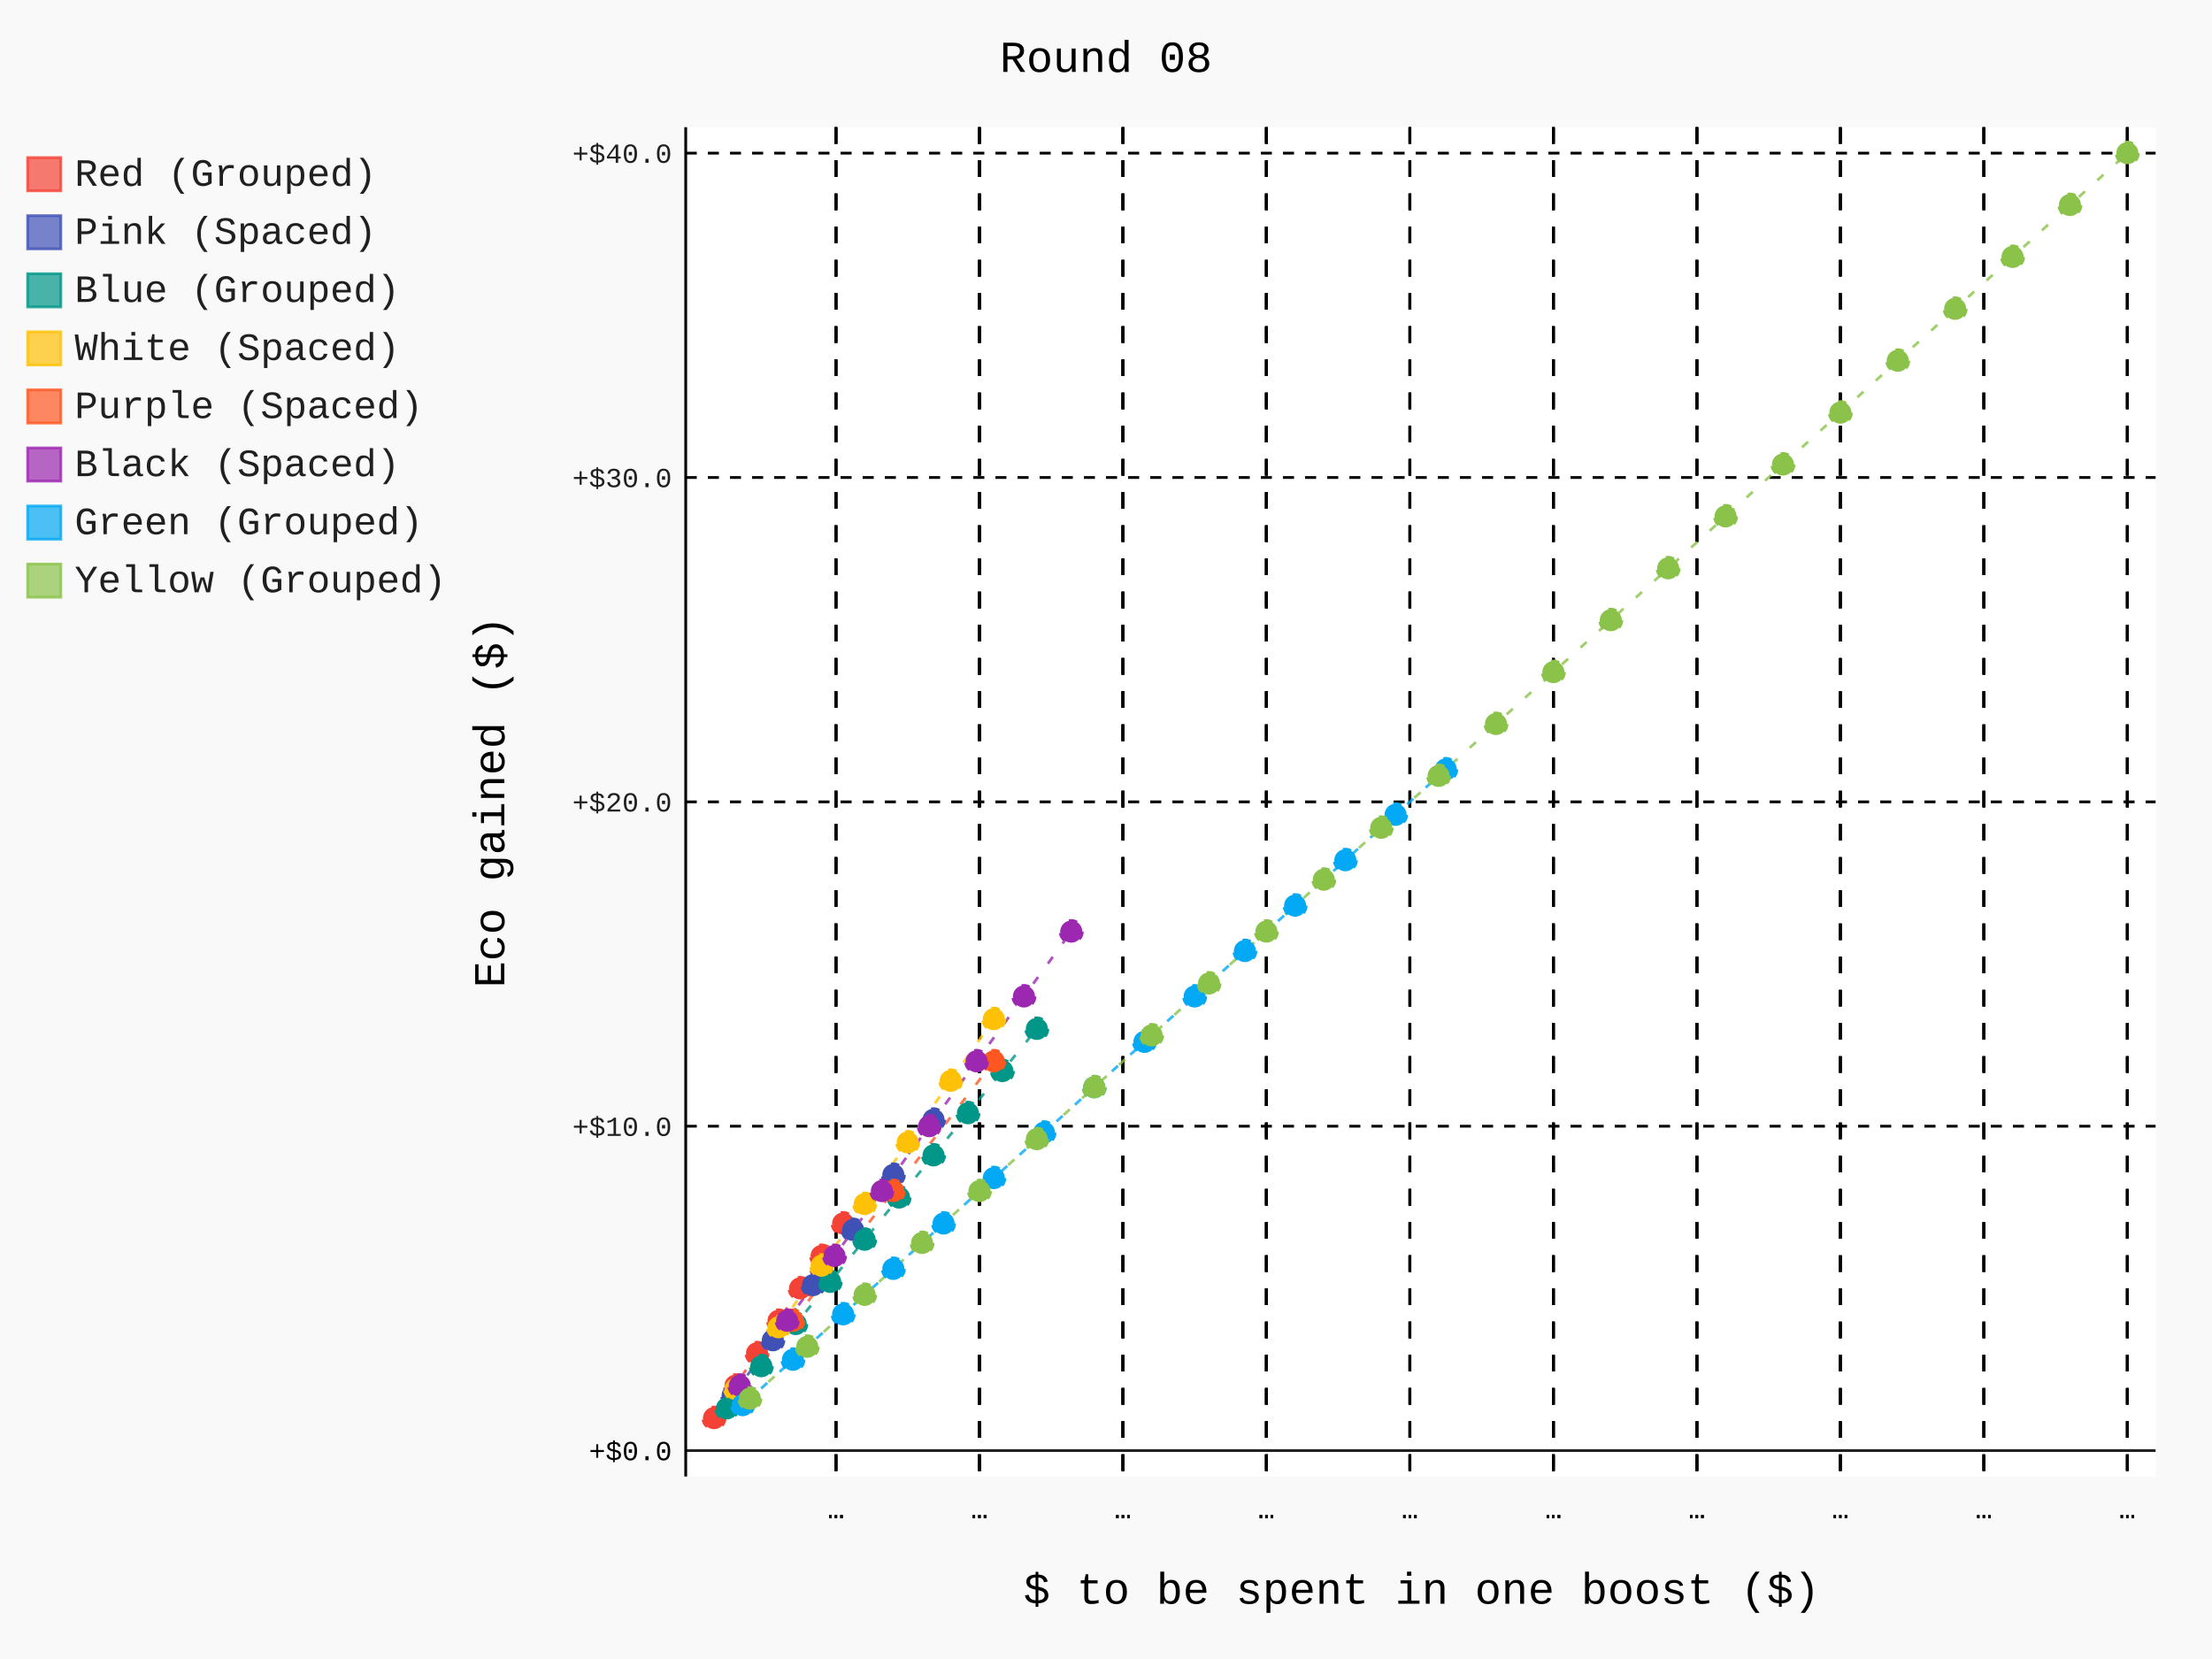
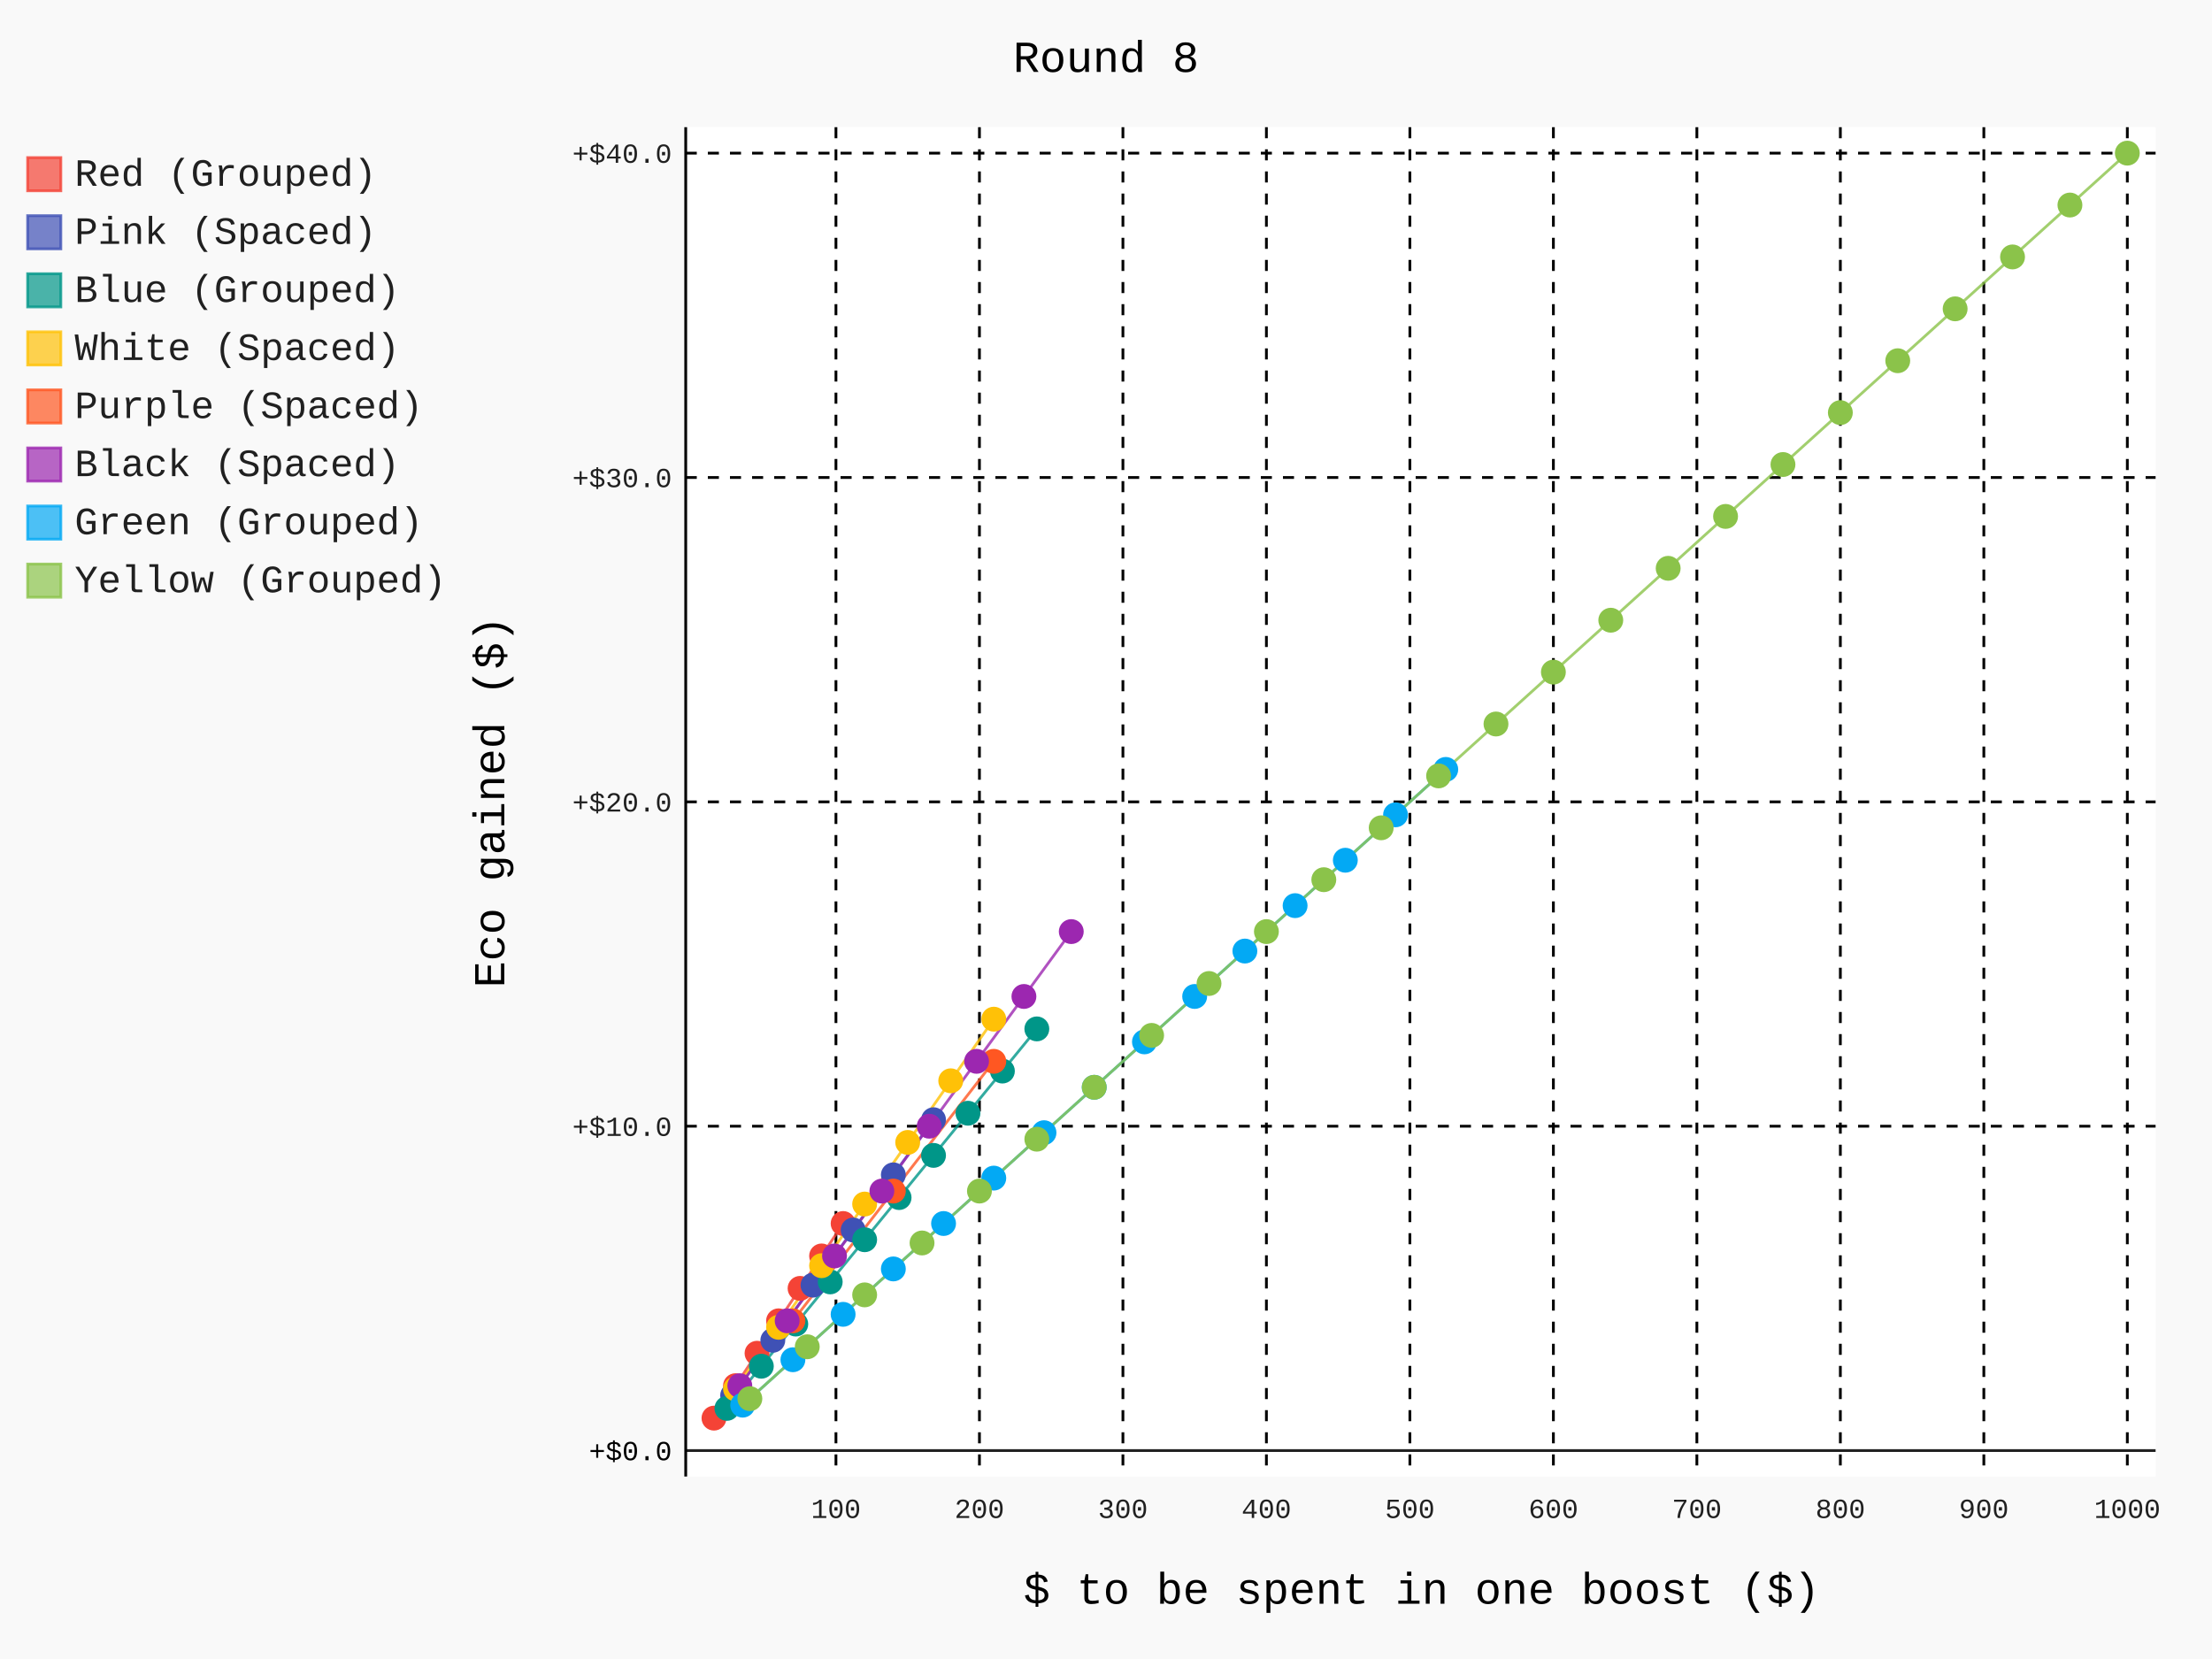
- <svg xmlns="http://www.w3.org/2000/svg" id="chart-1b7736ac-9e0a-4f12-bebd-aa5d5241aabc" class="pygal-chart" viewBox="0 0 800 600">
+ <svg xmlns="http://www.w3.org/2000/svg" id="chart-18cba705-b897-430d-a072-df536bf5d3ac" class="pygal-chart" viewBox="0 0 800 600">
  <defs>
-     <style type="text/css">#chart-1b7736ac-9e0a-4f12-bebd-aa5d5241aabc{-webkit-user-select:none;-webkit-font-smoothing:antialiased;font-family:Consolas,"Liberation Mono",Menlo,Courier,monospace}#chart-1b7736ac-9e0a-4f12-bebd-aa5d5241aabc .title{font-family:Consolas,"Liberation Mono",Menlo,Courier,monospace;font-size:16px}#chart-1b7736ac-9e0a-4f12-bebd-aa5d5241aabc .legends .legend text{font-family:Consolas,"Liberation Mono",Menlo,Courier,monospace;font-size:14px}#chart-1b7736ac-9e0a-4f12-bebd-aa5d5241aabc .axis text{font-family:Consolas,"Liberation Mono",Menlo,Courier,monospace;font-size:10px}#chart-1b7736ac-9e0a-4f12-bebd-aa5d5241aabc .axis text.major{font-family:Consolas,"Liberation Mono",Menlo,Courier,monospace;font-size:10px}#chart-1b7736ac-9e0a-4f12-bebd-aa5d5241aabc .text-overlay text.value{font-family:Consolas,"Liberation Mono",Menlo,Courier,monospace;font-size:16px}#chart-1b7736ac-9e0a-4f12-bebd-aa5d5241aabc .text-overlay text.label{font-family:Consolas,"Liberation Mono",Menlo,Courier,monospace;font-size:10px}#chart-1b7736ac-9e0a-4f12-bebd-aa5d5241aabc .tooltip{font-family:Consolas,"Liberation Mono",Menlo,Courier,monospace;font-size:14px}#chart-1b7736ac-9e0a-4f12-bebd-aa5d5241aabc text.no_data{font-family:Consolas,"Liberation Mono",Menlo,Courier,monospace;font-size:64px}
- #chart-1b7736ac-9e0a-4f12-bebd-aa5d5241aabc{background-color:rgba(249,249,249,1)}#chart-1b7736ac-9e0a-4f12-bebd-aa5d5241aabc path,#chart-1b7736ac-9e0a-4f12-bebd-aa5d5241aabc line,#chart-1b7736ac-9e0a-4f12-bebd-aa5d5241aabc rect,#chart-1b7736ac-9e0a-4f12-bebd-aa5d5241aabc circle{-webkit-transition:150ms;-moz-transition:150ms;transition:150ms}#chart-1b7736ac-9e0a-4f12-bebd-aa5d5241aabc .graph &gt; .background{fill:rgba(249,249,249,1)}#chart-1b7736ac-9e0a-4f12-bebd-aa5d5241aabc .plot &gt; .background{fill:rgba(255,255,255,1)}#chart-1b7736ac-9e0a-4f12-bebd-aa5d5241aabc .graph{fill:rgba(0,0,0,.87)}#chart-1b7736ac-9e0a-4f12-bebd-aa5d5241aabc text.no_data{fill:rgba(0,0,0,1)}#chart-1b7736ac-9e0a-4f12-bebd-aa5d5241aabc .title{fill:rgba(0,0,0,1)}#chart-1b7736ac-9e0a-4f12-bebd-aa5d5241aabc .legends .legend text{fill:rgba(0,0,0,.87)}#chart-1b7736ac-9e0a-4f12-bebd-aa5d5241aabc .legends .legend:hover text{fill:rgba(0,0,0,1)}#chart-1b7736ac-9e0a-4f12-bebd-aa5d5241aabc .axis .line{stroke:rgba(0,0,0,1)}#chart-1b7736ac-9e0a-4f12-bebd-aa5d5241aabc .axis .guide.line{stroke:rgba(0,0,0,.54)}#chart-1b7736ac-9e0a-4f12-bebd-aa5d5241aabc .axis .major.line{stroke:rgba(0,0,0,.87)}#chart-1b7736ac-9e0a-4f12-bebd-aa5d5241aabc .axis text.major{fill:rgba(0,0,0,1)}#chart-1b7736ac-9e0a-4f12-bebd-aa5d5241aabc .axis.y .guides:hover .guide.line,#chart-1b7736ac-9e0a-4f12-bebd-aa5d5241aabc .line-graph .axis.x .guides:hover .guide.line,#chart-1b7736ac-9e0a-4f12-bebd-aa5d5241aabc .stackedline-graph .axis.x .guides:hover .guide.line,#chart-1b7736ac-9e0a-4f12-bebd-aa5d5241aabc .xy-graph .axis.x .guides:hover .guide.line{stroke:rgba(0,0,0,1)}#chart-1b7736ac-9e0a-4f12-bebd-aa5d5241aabc .axis .guides:hover text{fill:rgba(0,0,0,1)}#chart-1b7736ac-9e0a-4f12-bebd-aa5d5241aabc .reactive{fill-opacity:.7;stroke-opacity:.8;stroke-width:1}#chart-1b7736ac-9e0a-4f12-bebd-aa5d5241aabc .ci{stroke:rgba(0,0,0,.87)}#chart-1b7736ac-9e0a-4f12-bebd-aa5d5241aabc .reactive.active,#chart-1b7736ac-9e0a-4f12-bebd-aa5d5241aabc .active .reactive{fill-opacity:.8;stroke-opacity:.9;stroke-width:4}#chart-1b7736ac-9e0a-4f12-bebd-aa5d5241aabc .ci .reactive.active{stroke-width:1.5}#chart-1b7736ac-9e0a-4f12-bebd-aa5d5241aabc .series text{fill:rgba(0,0,0,1)}#chart-1b7736ac-9e0a-4f12-bebd-aa5d5241aabc .tooltip rect{fill:rgba(255,255,255,1);stroke:rgba(0,0,0,1);-webkit-transition:opacity 150ms;-moz-transition:opacity 150ms;transition:opacity 150ms}#chart-1b7736ac-9e0a-4f12-bebd-aa5d5241aabc .tooltip .label{fill:rgba(0,0,0,.87)}#chart-1b7736ac-9e0a-4f12-bebd-aa5d5241aabc .tooltip .label{fill:rgba(0,0,0,.87)}#chart-1b7736ac-9e0a-4f12-bebd-aa5d5241aabc .tooltip .legend{font-size:.8em;fill:rgba(0,0,0,.54)}#chart-1b7736ac-9e0a-4f12-bebd-aa5d5241aabc .tooltip .x_label{font-size:.6em;fill:rgba(0,0,0,1)}#chart-1b7736ac-9e0a-4f12-bebd-aa5d5241aabc .tooltip .xlink{font-size:.5em;text-decoration:underline}#chart-1b7736ac-9e0a-4f12-bebd-aa5d5241aabc .tooltip .value{font-size:1.5em}#chart-1b7736ac-9e0a-4f12-bebd-aa5d5241aabc .bound{font-size:.5em}#chart-1b7736ac-9e0a-4f12-bebd-aa5d5241aabc .max-value{font-size:.75em;fill:rgba(0,0,0,.54)}#chart-1b7736ac-9e0a-4f12-bebd-aa5d5241aabc .map-element{fill:rgba(255,255,255,1);stroke:rgba(0,0,0,.54) !important}#chart-1b7736ac-9e0a-4f12-bebd-aa5d5241aabc .map-element .reactive{fill-opacity:inherit;stroke-opacity:inherit}#chart-1b7736ac-9e0a-4f12-bebd-aa5d5241aabc .color-0,#chart-1b7736ac-9e0a-4f12-bebd-aa5d5241aabc .color-0 a:visited{stroke:#F44336;fill:#F44336}#chart-1b7736ac-9e0a-4f12-bebd-aa5d5241aabc .color-1,#chart-1b7736ac-9e0a-4f12-bebd-aa5d5241aabc .color-1 a:visited{stroke:#3F51B5;fill:#3F51B5}#chart-1b7736ac-9e0a-4f12-bebd-aa5d5241aabc .color-2,#chart-1b7736ac-9e0a-4f12-bebd-aa5d5241aabc .color-2 a:visited{stroke:#009688;fill:#009688}#chart-1b7736ac-9e0a-4f12-bebd-aa5d5241aabc .color-3,#chart-1b7736ac-9e0a-4f12-bebd-aa5d5241aabc .color-3 a:visited{stroke:#FFC107;fill:#FFC107}#chart-1b7736ac-9e0a-4f12-bebd-aa5d5241aabc .color-4,#chart-1b7736ac-9e0a-4f12-bebd-aa5d5241aabc .color-4 a:visited{stroke:#FF5722;fill:#FF5722}#chart-1b7736ac-9e0a-4f12-bebd-aa5d5241aabc .color-5,#chart-1b7736ac-9e0a-4f12-bebd-aa5d5241aabc .color-5 a:visited{stroke:#9C27B0;fill:#9C27B0}#chart-1b7736ac-9e0a-4f12-bebd-aa5d5241aabc .color-6,#chart-1b7736ac-9e0a-4f12-bebd-aa5d5241aabc .color-6 a:visited{stroke:#03A9F4;fill:#03A9F4}#chart-1b7736ac-9e0a-4f12-bebd-aa5d5241aabc .color-7,#chart-1b7736ac-9e0a-4f12-bebd-aa5d5241aabc .color-7 a:visited{stroke:#8BC34A;fill:#8BC34A}#chart-1b7736ac-9e0a-4f12-bebd-aa5d5241aabc .text-overlay .color-0 text{fill:black}#chart-1b7736ac-9e0a-4f12-bebd-aa5d5241aabc .text-overlay .color-1 text{fill:black}#chart-1b7736ac-9e0a-4f12-bebd-aa5d5241aabc .text-overlay .color-2 text{fill:black}#chart-1b7736ac-9e0a-4f12-bebd-aa5d5241aabc .text-overlay .color-3 text{fill:black}#chart-1b7736ac-9e0a-4f12-bebd-aa5d5241aabc .text-overlay .color-4 text{fill:black}#chart-1b7736ac-9e0a-4f12-bebd-aa5d5241aabc .text-overlay .color-5 text{fill:black}#chart-1b7736ac-9e0a-4f12-bebd-aa5d5241aabc .text-overlay .color-6 text{fill:black}#chart-1b7736ac-9e0a-4f12-bebd-aa5d5241aabc .text-overlay .color-7 text{fill:black}#chart-1b7736ac-9e0a-4f12-bebd-aa5d5241aabc .series{stroke-width:2;stroke-dasharray:3,6}#chart-1b7736ac-9e0a-4f12-bebd-aa5d5241aabc .series.serie-0{stroke-width:2;stroke-dasharray:3,6}#chart-1b7736ac-9e0a-4f12-bebd-aa5d5241aabc .series.serie-1{stroke-width:2;stroke-dasharray:3,6}#chart-1b7736ac-9e0a-4f12-bebd-aa5d5241aabc .series.serie-2{stroke-width:2;stroke-dasharray:3,6}#chart-1b7736ac-9e0a-4f12-bebd-aa5d5241aabc .series.serie-3{stroke-width:2;stroke-dasharray:3,6}#chart-1b7736ac-9e0a-4f12-bebd-aa5d5241aabc .series.serie-4{stroke-width:2;stroke-dasharray:3,6}#chart-1b7736ac-9e0a-4f12-bebd-aa5d5241aabc .series.serie-5{stroke-width:2;stroke-dasharray:3,6}#chart-1b7736ac-9e0a-4f12-bebd-aa5d5241aabc .series.serie-6{stroke-width:2;stroke-dasharray:3,6}#chart-1b7736ac-9e0a-4f12-bebd-aa5d5241aabc .series.serie-7{stroke-width:2;stroke-dasharray:3,6}
- #chart-1b7736ac-9e0a-4f12-bebd-aa5d5241aabc text.no_data{text-anchor:middle}#chart-1b7736ac-9e0a-4f12-bebd-aa5d5241aabc .guide.line{fill:none}#chart-1b7736ac-9e0a-4f12-bebd-aa5d5241aabc .centered{text-anchor:middle}#chart-1b7736ac-9e0a-4f12-bebd-aa5d5241aabc .title{text-anchor:middle}#chart-1b7736ac-9e0a-4f12-bebd-aa5d5241aabc .legends .legend text{fill-opacity:1}#chart-1b7736ac-9e0a-4f12-bebd-aa5d5241aabc .axis.x text{text-anchor:middle}#chart-1b7736ac-9e0a-4f12-bebd-aa5d5241aabc .axis.x:not(.web) text[transform]{text-anchor:start}#chart-1b7736ac-9e0a-4f12-bebd-aa5d5241aabc .axis.x:not(.web) text[transform].backwards{text-anchor:end}#chart-1b7736ac-9e0a-4f12-bebd-aa5d5241aabc .axis.y text{text-anchor:end}#chart-1b7736ac-9e0a-4f12-bebd-aa5d5241aabc .axis.y text[transform].backwards{text-anchor:start}#chart-1b7736ac-9e0a-4f12-bebd-aa5d5241aabc .axis.y2 text{text-anchor:start}#chart-1b7736ac-9e0a-4f12-bebd-aa5d5241aabc .axis.y2 text[transform].backwards{text-anchor:end}#chart-1b7736ac-9e0a-4f12-bebd-aa5d5241aabc .axis .guide.line{stroke-dasharray:4,4;stroke:black}#chart-1b7736ac-9e0a-4f12-bebd-aa5d5241aabc .axis .major.guide.line{stroke-dasharray:6,6;stroke:black}#chart-1b7736ac-9e0a-4f12-bebd-aa5d5241aabc .horizontal .axis.y .guide.line,#chart-1b7736ac-9e0a-4f12-bebd-aa5d5241aabc .horizontal .axis.y2 .guide.line,#chart-1b7736ac-9e0a-4f12-bebd-aa5d5241aabc .vertical .axis.x .guide.line{opacity:0}#chart-1b7736ac-9e0a-4f12-bebd-aa5d5241aabc .horizontal .axis.always_show .guide.line,#chart-1b7736ac-9e0a-4f12-bebd-aa5d5241aabc .vertical .axis.always_show .guide.line{opacity:1 !important}#chart-1b7736ac-9e0a-4f12-bebd-aa5d5241aabc .axis.y .guides:hover .guide.line,#chart-1b7736ac-9e0a-4f12-bebd-aa5d5241aabc .axis.y2 .guides:hover .guide.line,#chart-1b7736ac-9e0a-4f12-bebd-aa5d5241aabc .axis.x .guides:hover .guide.line{opacity:1}#chart-1b7736ac-9e0a-4f12-bebd-aa5d5241aabc .axis .guides:hover text{opacity:1}#chart-1b7736ac-9e0a-4f12-bebd-aa5d5241aabc .nofill{fill:none}#chart-1b7736ac-9e0a-4f12-bebd-aa5d5241aabc .subtle-fill{fill-opacity:.2}#chart-1b7736ac-9e0a-4f12-bebd-aa5d5241aabc .dot{stroke-width:1px;fill-opacity:1;stroke-opacity:1}#chart-1b7736ac-9e0a-4f12-bebd-aa5d5241aabc .dot.active{stroke-width:5px}#chart-1b7736ac-9e0a-4f12-bebd-aa5d5241aabc .dot.negative{fill:transparent}#chart-1b7736ac-9e0a-4f12-bebd-aa5d5241aabc text,#chart-1b7736ac-9e0a-4f12-bebd-aa5d5241aabc tspan{stroke:none !important}#chart-1b7736ac-9e0a-4f12-bebd-aa5d5241aabc .series text.active{opacity:1}#chart-1b7736ac-9e0a-4f12-bebd-aa5d5241aabc .tooltip rect{fill-opacity:.95;stroke-width:.5}#chart-1b7736ac-9e0a-4f12-bebd-aa5d5241aabc .tooltip text{fill-opacity:1}#chart-1b7736ac-9e0a-4f12-bebd-aa5d5241aabc .showable{visibility:hidden}#chart-1b7736ac-9e0a-4f12-bebd-aa5d5241aabc .showable.shown{visibility:visible}#chart-1b7736ac-9e0a-4f12-bebd-aa5d5241aabc .gauge-background{fill:rgba(229,229,229,1);stroke:none}#chart-1b7736ac-9e0a-4f12-bebd-aa5d5241aabc .bg-lines{stroke:rgba(249,249,249,1);stroke-width:2px}</style>
+     <style type="text/css">#chart-18cba705-b897-430d-a072-df536bf5d3ac{-webkit-user-select:none;-webkit-font-smoothing:antialiased;font-family:Consolas,"Liberation Mono",Menlo,Courier,monospace}#chart-18cba705-b897-430d-a072-df536bf5d3ac .title{font-family:Consolas,"Liberation Mono",Menlo,Courier,monospace;font-size:16px}#chart-18cba705-b897-430d-a072-df536bf5d3ac .legends .legend text{font-family:Consolas,"Liberation Mono",Menlo,Courier,monospace;font-size:14px}#chart-18cba705-b897-430d-a072-df536bf5d3ac .axis text{font-family:Consolas,"Liberation Mono",Menlo,Courier,monospace;font-size:10px}#chart-18cba705-b897-430d-a072-df536bf5d3ac .axis text.major{font-family:Consolas,"Liberation Mono",Menlo,Courier,monospace;font-size:10px}#chart-18cba705-b897-430d-a072-df536bf5d3ac .text-overlay text.value{font-family:Consolas,"Liberation Mono",Menlo,Courier,monospace;font-size:16px}#chart-18cba705-b897-430d-a072-df536bf5d3ac .text-overlay text.label{font-family:Consolas,"Liberation Mono",Menlo,Courier,monospace;font-size:10px}#chart-18cba705-b897-430d-a072-df536bf5d3ac .tooltip{font-family:Consolas,"Liberation Mono",Menlo,Courier,monospace;font-size:14px}#chart-18cba705-b897-430d-a072-df536bf5d3ac text.no_data{font-family:Consolas,"Liberation Mono",Menlo,Courier,monospace;font-size:64px}
+ #chart-18cba705-b897-430d-a072-df536bf5d3ac{background-color:rgba(249,249,249,1)}#chart-18cba705-b897-430d-a072-df536bf5d3ac path,#chart-18cba705-b897-430d-a072-df536bf5d3ac line,#chart-18cba705-b897-430d-a072-df536bf5d3ac rect,#chart-18cba705-b897-430d-a072-df536bf5d3ac circle{-webkit-transition:150ms;-moz-transition:150ms;transition:150ms}#chart-18cba705-b897-430d-a072-df536bf5d3ac .graph &gt; .background{fill:rgba(249,249,249,1)}#chart-18cba705-b897-430d-a072-df536bf5d3ac .plot &gt; .background{fill:rgba(255,255,255,1)}#chart-18cba705-b897-430d-a072-df536bf5d3ac .graph{fill:rgba(0,0,0,.87)}#chart-18cba705-b897-430d-a072-df536bf5d3ac text.no_data{fill:rgba(0,0,0,1)}#chart-18cba705-b897-430d-a072-df536bf5d3ac .title{fill:rgba(0,0,0,1)}#chart-18cba705-b897-430d-a072-df536bf5d3ac .legends .legend text{fill:rgba(0,0,0,.87)}#chart-18cba705-b897-430d-a072-df536bf5d3ac .legends .legend:hover text{fill:rgba(0,0,0,1)}#chart-18cba705-b897-430d-a072-df536bf5d3ac .axis .line{stroke:rgba(0,0,0,1)}#chart-18cba705-b897-430d-a072-df536bf5d3ac .axis .guide.line{stroke:rgba(0,0,0,.54)}#chart-18cba705-b897-430d-a072-df536bf5d3ac .axis .major.line{stroke:rgba(0,0,0,.87)}#chart-18cba705-b897-430d-a072-df536bf5d3ac .axis text.major{fill:rgba(0,0,0,1)}#chart-18cba705-b897-430d-a072-df536bf5d3ac .axis.y .guides:hover .guide.line,#chart-18cba705-b897-430d-a072-df536bf5d3ac .line-graph .axis.x .guides:hover .guide.line,#chart-18cba705-b897-430d-a072-df536bf5d3ac .stackedline-graph .axis.x .guides:hover .guide.line,#chart-18cba705-b897-430d-a072-df536bf5d3ac .xy-graph .axis.x .guides:hover .guide.line{stroke:rgba(0,0,0,1)}#chart-18cba705-b897-430d-a072-df536bf5d3ac .axis .guides:hover text{fill:rgba(0,0,0,1)}#chart-18cba705-b897-430d-a072-df536bf5d3ac .reactive{fill-opacity:.7;stroke-opacity:.8;stroke-width:1}#chart-18cba705-b897-430d-a072-df536bf5d3ac .ci{stroke:rgba(0,0,0,.87)}#chart-18cba705-b897-430d-a072-df536bf5d3ac .reactive.active,#chart-18cba705-b897-430d-a072-df536bf5d3ac .active .reactive{fill-opacity:.8;stroke-opacity:.9;stroke-width:4}#chart-18cba705-b897-430d-a072-df536bf5d3ac .ci .reactive.active{stroke-width:1.5}#chart-18cba705-b897-430d-a072-df536bf5d3ac .series text{fill:rgba(0,0,0,1)}#chart-18cba705-b897-430d-a072-df536bf5d3ac .tooltip rect{fill:rgba(255,255,255,1);stroke:rgba(0,0,0,1);-webkit-transition:opacity 150ms;-moz-transition:opacity 150ms;transition:opacity 150ms}#chart-18cba705-b897-430d-a072-df536bf5d3ac .tooltip .label{fill:rgba(0,0,0,.87)}#chart-18cba705-b897-430d-a072-df536bf5d3ac .tooltip .label{fill:rgba(0,0,0,.87)}#chart-18cba705-b897-430d-a072-df536bf5d3ac .tooltip .legend{font-size:.8em;fill:rgba(0,0,0,.54)}#chart-18cba705-b897-430d-a072-df536bf5d3ac .tooltip .x_label{font-size:.6em;fill:rgba(0,0,0,1)}#chart-18cba705-b897-430d-a072-df536bf5d3ac .tooltip .xlink{font-size:.5em;text-decoration:underline}#chart-18cba705-b897-430d-a072-df536bf5d3ac .tooltip .value{font-size:1.5em}#chart-18cba705-b897-430d-a072-df536bf5d3ac .bound{font-size:.5em}#chart-18cba705-b897-430d-a072-df536bf5d3ac .max-value{font-size:.75em;fill:rgba(0,0,0,.54)}#chart-18cba705-b897-430d-a072-df536bf5d3ac .map-element{fill:rgba(255,255,255,1);stroke:rgba(0,0,0,.54) !important}#chart-18cba705-b897-430d-a072-df536bf5d3ac .map-element .reactive{fill-opacity:inherit;stroke-opacity:inherit}#chart-18cba705-b897-430d-a072-df536bf5d3ac .color-0,#chart-18cba705-b897-430d-a072-df536bf5d3ac .color-0 a:visited{stroke:#F44336;fill:#F44336}#chart-18cba705-b897-430d-a072-df536bf5d3ac .color-1,#chart-18cba705-b897-430d-a072-df536bf5d3ac .color-1 a:visited{stroke:#3F51B5;fill:#3F51B5}#chart-18cba705-b897-430d-a072-df536bf5d3ac .color-2,#chart-18cba705-b897-430d-a072-df536bf5d3ac .color-2 a:visited{stroke:#009688;fill:#009688}#chart-18cba705-b897-430d-a072-df536bf5d3ac .color-3,#chart-18cba705-b897-430d-a072-df536bf5d3ac .color-3 a:visited{stroke:#FFC107;fill:#FFC107}#chart-18cba705-b897-430d-a072-df536bf5d3ac .color-4,#chart-18cba705-b897-430d-a072-df536bf5d3ac .color-4 a:visited{stroke:#FF5722;fill:#FF5722}#chart-18cba705-b897-430d-a072-df536bf5d3ac .color-5,#chart-18cba705-b897-430d-a072-df536bf5d3ac .color-5 a:visited{stroke:#9C27B0;fill:#9C27B0}#chart-18cba705-b897-430d-a072-df536bf5d3ac .color-6,#chart-18cba705-b897-430d-a072-df536bf5d3ac .color-6 a:visited{stroke:#03A9F4;fill:#03A9F4}#chart-18cba705-b897-430d-a072-df536bf5d3ac .color-7,#chart-18cba705-b897-430d-a072-df536bf5d3ac .color-7 a:visited{stroke:#8BC34A;fill:#8BC34A}#chart-18cba705-b897-430d-a072-df536bf5d3ac .text-overlay .color-0 text{fill:black}#chart-18cba705-b897-430d-a072-df536bf5d3ac .text-overlay .color-1 text{fill:black}#chart-18cba705-b897-430d-a072-df536bf5d3ac .text-overlay .color-2 text{fill:black}#chart-18cba705-b897-430d-a072-df536bf5d3ac .text-overlay .color-3 text{fill:black}#chart-18cba705-b897-430d-a072-df536bf5d3ac .text-overlay .color-4 text{fill:black}#chart-18cba705-b897-430d-a072-df536bf5d3ac .text-overlay .color-5 text{fill:black}#chart-18cba705-b897-430d-a072-df536bf5d3ac .text-overlay .color-6 text{fill:black}#chart-18cba705-b897-430d-a072-df536bf5d3ac .text-overlay .color-7 text{fill:black}#chart-18cba705-b897-430d-a072-df536bf5d3ac .series{stroke-width:2;stroke-dasharray:(2,3)}#chart-18cba705-b897-430d-a072-df536bf5d3ac .series.serie-0{stroke-width:2;stroke-dasharray:(2,3)}#chart-18cba705-b897-430d-a072-df536bf5d3ac .series.serie-1{stroke-width:2;stroke-dasharray:(2,3)}#chart-18cba705-b897-430d-a072-df536bf5d3ac .series.serie-2{stroke-width:2;stroke-dasharray:(2,3)}#chart-18cba705-b897-430d-a072-df536bf5d3ac .series.serie-3{stroke-width:2;stroke-dasharray:(2,3)}#chart-18cba705-b897-430d-a072-df536bf5d3ac .series.serie-4{stroke-width:2;stroke-dasharray:(2,3)}#chart-18cba705-b897-430d-a072-df536bf5d3ac .series.serie-5{stroke-width:2;stroke-dasharray:(2,3)}#chart-18cba705-b897-430d-a072-df536bf5d3ac .series.serie-6{stroke-width:2;stroke-dasharray:(2,3)}#chart-18cba705-b897-430d-a072-df536bf5d3ac .series.serie-7{stroke-width:2;stroke-dasharray:(2,3)}
+ #chart-18cba705-b897-430d-a072-df536bf5d3ac text.no_data{text-anchor:middle}#chart-18cba705-b897-430d-a072-df536bf5d3ac .guide.line{fill:none}#chart-18cba705-b897-430d-a072-df536bf5d3ac .centered{text-anchor:middle}#chart-18cba705-b897-430d-a072-df536bf5d3ac .title{text-anchor:middle}#chart-18cba705-b897-430d-a072-df536bf5d3ac .legends .legend text{fill-opacity:1}#chart-18cba705-b897-430d-a072-df536bf5d3ac .axis.x text{text-anchor:middle}#chart-18cba705-b897-430d-a072-df536bf5d3ac .axis.x:not(.web) text[transform]{text-anchor:start}#chart-18cba705-b897-430d-a072-df536bf5d3ac .axis.x:not(.web) text[transform].backwards{text-anchor:end}#chart-18cba705-b897-430d-a072-df536bf5d3ac .axis.y text{text-anchor:end}#chart-18cba705-b897-430d-a072-df536bf5d3ac .axis.y text[transform].backwards{text-anchor:start}#chart-18cba705-b897-430d-a072-df536bf5d3ac .axis.y2 text{text-anchor:start}#chart-18cba705-b897-430d-a072-df536bf5d3ac .axis.y2 text[transform].backwards{text-anchor:end}#chart-18cba705-b897-430d-a072-df536bf5d3ac .axis .guide.line{stroke-dasharray:4,4;stroke:black}#chart-18cba705-b897-430d-a072-df536bf5d3ac .axis .major.guide.line{stroke-dasharray:6,6;stroke:black}#chart-18cba705-b897-430d-a072-df536bf5d3ac .horizontal .axis.y .guide.line,#chart-18cba705-b897-430d-a072-df536bf5d3ac .horizontal .axis.y2 .guide.line,#chart-18cba705-b897-430d-a072-df536bf5d3ac .vertical .axis.x .guide.line{opacity:0}#chart-18cba705-b897-430d-a072-df536bf5d3ac .horizontal .axis.always_show .guide.line,#chart-18cba705-b897-430d-a072-df536bf5d3ac .vertical .axis.always_show .guide.line{opacity:1 !important}#chart-18cba705-b897-430d-a072-df536bf5d3ac .axis.y .guides:hover .guide.line,#chart-18cba705-b897-430d-a072-df536bf5d3ac .axis.y2 .guides:hover .guide.line,#chart-18cba705-b897-430d-a072-df536bf5d3ac .axis.x .guides:hover .guide.line{opacity:1}#chart-18cba705-b897-430d-a072-df536bf5d3ac .axis .guides:hover text{opacity:1}#chart-18cba705-b897-430d-a072-df536bf5d3ac .nofill{fill:none}#chart-18cba705-b897-430d-a072-df536bf5d3ac .subtle-fill{fill-opacity:.2}#chart-18cba705-b897-430d-a072-df536bf5d3ac .dot{stroke-width:1px;fill-opacity:1;stroke-opacity:1}#chart-18cba705-b897-430d-a072-df536bf5d3ac .dot.active{stroke-width:5px}#chart-18cba705-b897-430d-a072-df536bf5d3ac .dot.negative{fill:transparent}#chart-18cba705-b897-430d-a072-df536bf5d3ac text,#chart-18cba705-b897-430d-a072-df536bf5d3ac tspan{stroke:none !important}#chart-18cba705-b897-430d-a072-df536bf5d3ac .series text.active{opacity:1}#chart-18cba705-b897-430d-a072-df536bf5d3ac .tooltip rect{fill-opacity:.95;stroke-width:.5}#chart-18cba705-b897-430d-a072-df536bf5d3ac .tooltip text{fill-opacity:1}#chart-18cba705-b897-430d-a072-df536bf5d3ac .showable{visibility:hidden}#chart-18cba705-b897-430d-a072-df536bf5d3ac .showable.shown{visibility:visible}#chart-18cba705-b897-430d-a072-df536bf5d3ac .gauge-background{fill:rgba(229,229,229,1);stroke:none}#chart-18cba705-b897-430d-a072-df536bf5d3ac .bg-lines{stroke:rgba(249,249,249,1);stroke-width:2px}</style>
  </defs>
  <g class="graph xy-graph vertical">
    <rect x="0" y="0" width="800" height="600" class="background" />
    <g transform="translate(248, 46)" class="plot">
      <rect x="0" y="0" width="531.6" height="488" class="background" />
      <g class="axis y always_show">
        <g class="guides">
          <path d="M0 478.615 h531.6" class="major line" />
          <text x="-5" y="482.115" class="major">+$0.0</text>
        </g>
        <g class="guides">
          <path d="M0 361.308 h531.6" class="guide line" />
          <text x="-5" y="364.808" class="">+$10.0</text>
        </g>
        <g class="guides">
          <path d="M0 244 h531.6" class="guide line" />
          <text x="-5" y="247.5" class="">+$20.0</text>
        </g>
        <g class="guides">
          <path d="M0 126.692 h531.6" class="guide line" />
          <text x="-5" y="130.192" class="">+$30.0</text>
        </g>
        <g class="guides">
          <path d="M0 9.385 h531.6" class="guide line" />
          <text x="-5" y="12.885" class="">+$40.0</text>
        </g>
      </g>
      <g class="axis x always_show">
        <path d="M0 0 v488" class="line" />
        <g class="guides">
-           <path d="M54.333 0 v488" class="major guide line" />
-           <text x="54.333" y="503.0" class="major">…</text>
-         </g>
-         <g class="guides">
-           <path d="M106.227 0 v488" class="major guide line" />
-           <text x="106.227" y="503.0" class="major">…</text>
-         </g>
-         <g class="guides">
-           <path d="M158.12 0 v488" class="major guide line" />
-           <text x="158.12" y="503.0" class="major">…</text>
-         </g>
-         <g class="guides">
-           <path d="M210.014 0 v488" class="major guide line" />
-           <text x="210.014" y="503.0" class="major">…</text>
-         </g>
-         <g class="guides">
-           <path d="M261.908 0 v488" class="major guide line" />
-           <text x="261.908" y="503.0" class="major">…</text>
-         </g>
-         <g class="guides">
-           <path d="M313.802 0 v488" class="major guide line" />
-           <text x="313.802" y="503.0" class="major">…</text>
-         </g>
-         <g class="guides">
-           <path d="M365.696 0 v488" class="major guide line" />
-           <text x="365.696" y="503.0" class="major">…</text>
-         </g>
-         <g class="guides">
-           <path d="M417.589 0 v488" class="major guide line" />
-           <text x="417.589" y="503.0" class="major">…</text>
-         </g>
-         <g class="guides">
-           <path d="M469.483 0 v488" class="major guide line" />
-           <text x="469.483" y="503.0" class="major">…</text>
-         </g>
-         <g class="guides">
-           <path d="M521.377 0 v488" class="major guide line" />
-           <text x="521.377" y="503.0" class="major">…</text>
-         </g>
-         <g class="guides">
-           <path d="M54.333 0 v488" class="major guide line" />
-           <text x="54.333" y="503.0" class="major">…</text>
-         </g>
-         <g class="guides">
-           <path d="M106.227 0 v488" class="major guide line" />
-           <text x="106.227" y="503.0" class="major">…</text>
-         </g>
-         <g class="guides">
-           <path d="M158.12 0 v488" class="major guide line" />
-           <text x="158.12" y="503.0" class="major">…</text>
-         </g>
-         <g class="guides">
-           <path d="M210.014 0 v488" class="major guide line" />
-           <text x="210.014" y="503.0" class="major">…</text>
-         </g>
-         <g class="guides">
-           <path d="M261.908 0 v488" class="major guide line" />
-           <text x="261.908" y="503.0" class="major">…</text>
-         </g>
-         <g class="guides">
-           <path d="M313.802 0 v488" class="major guide line" />
-           <text x="313.802" y="503.0" class="major">…</text>
-         </g>
-         <g class="guides">
-           <path d="M365.696 0 v488" class="major guide line" />
-           <text x="365.696" y="503.0" class="major">…</text>
-         </g>
-         <g class="guides">
-           <path d="M417.589 0 v488" class="major guide line" />
-           <text x="417.589" y="503.0" class="major">…</text>
-         </g>
-         <g class="guides">
-           <path d="M469.483 0 v488" class="major guide line" />
-           <text x="469.483" y="503.0" class="major">…</text>
-         </g>
-         <g class="guides">
-           <path d="M521.377 0 v488" class="major guide line" />
-           <text x="521.377" y="503.0" class="major">…</text>
-         </g>
-         <g class="guides">
-           <path d="M54.333 0 v488" class="major guide line" />
-           <text x="54.333" y="503.0" class="major">…</text>
-         </g>
-         <g class="guides">
-           <path d="M106.227 0 v488" class="major guide line" />
-           <text x="106.227" y="503.0" class="major">…</text>
-         </g>
-         <g class="guides">
-           <path d="M158.12 0 v488" class="major guide line" />
-           <text x="158.12" y="503.0" class="major">…</text>
-         </g>
-         <g class="guides">
-           <path d="M210.014 0 v488" class="major guide line" />
-           <text x="210.014" y="503.0" class="major">…</text>
-         </g>
-         <g class="guides">
-           <path d="M261.908 0 v488" class="major guide line" />
-           <text x="261.908" y="503.0" class="major">…</text>
-         </g>
-         <g class="guides">
-           <path d="M313.802 0 v488" class="major guide line" />
-           <text x="313.802" y="503.0" class="major">…</text>
-         </g>
-         <g class="guides">
-           <path d="M365.696 0 v488" class="major guide line" />
-           <text x="365.696" y="503.0" class="major">…</text>
-         </g>
-         <g class="guides">
-           <path d="M417.589 0 v488" class="major guide line" />
-           <text x="417.589" y="503.0" class="major">…</text>
-         </g>
-         <g class="guides">
-           <path d="M469.483 0 v488" class="major guide line" />
-           <text x="469.483" y="503.0" class="major">…</text>
-         </g>
-         <g class="guides">
-           <path d="M521.377 0 v488" class="major guide line" />
-           <text x="521.377" y="503.0" class="major">…</text>
-         </g>
-         <g class="guides">
-           <path d="M54.333 0 v488" class="major guide line" />
-           <text x="54.333" y="503.0" class="major">…</text>
-         </g>
-         <g class="guides">
-           <path d="M106.227 0 v488" class="major guide line" />
-           <text x="106.227" y="503.0" class="major">…</text>
-         </g>
-         <g class="guides">
-           <path d="M158.12 0 v488" class="major guide line" />
-           <text x="158.12" y="503.0" class="major">…</text>
-         </g>
-         <g class="guides">
-           <path d="M210.014 0 v488" class="major guide line" />
-           <text x="210.014" y="503.0" class="major">…</text>
-         </g>
-         <g class="guides">
-           <path d="M261.908 0 v488" class="major guide line" />
-           <text x="261.908" y="503.0" class="major">…</text>
-         </g>
-         <g class="guides">
-           <path d="M313.802 0 v488" class="major guide line" />
-           <text x="313.802" y="503.0" class="major">…</text>
-         </g>
-         <g class="guides">
-           <path d="M365.696 0 v488" class="major guide line" />
-           <text x="365.696" y="503.0" class="major">…</text>
+           <path d="M54.333 0 v488" class="guide line" />
+           <text x="54.333" y="503.0" class="">100</text>
+         </g>
+         <g class="guides">
+           <path d="M106.227 0 v488" class="guide line" />
+           <text x="106.227" y="503.0" class="">200</text>
+         </g>
+         <g class="guides">
+           <path d="M158.12 0 v488" class="guide line" />
+           <text x="158.12" y="503.0" class="">300</text>
+         </g>
+         <g class="guides">
+           <path d="M210.014 0 v488" class="guide line" />
+           <text x="210.014" y="503.0" class="">400</text>
+         </g>
+         <g class="guides">
+           <path d="M261.908 0 v488" class="guide line" />
+           <text x="261.908" y="503.0" class="">500</text>
+         </g>
+         <g class="guides">
+           <path d="M313.802 0 v488" class="guide line" />
+           <text x="313.802" y="503.0" class="">600</text>
+         </g>
+         <g class="guides">
+           <path d="M365.696 0 v488" class="guide line" />
+           <text x="365.696" y="503.0" class="">700</text>
+         </g>
+         <g class="guides">
+           <path d="M417.589 0 v488" class="guide line" />
+           <text x="417.589" y="503.0" class="">800</text>
+         </g>
+         <g class="guides">
+           <path d="M469.483 0 v488" class="guide line" />
+           <text x="469.483" y="503.0" class="">900</text>
+         </g>
+         <g class="guides">
+           <path d="M521.377 0 v488" class="guide line" />
+           <text x="521.377" y="503.0" class="">1000</text>
        </g>
      </g>
      <g class="series serie-0 color-0">
        <path d="M10.223 466.885 L18.007 455.154 25.791 443.423 33.575 431.692 41.359 419.962 49.143 408.231 56.927 396.5" class="line reactive nofill" />
      </g>
      <g class="series serie-1 color-1">
        <path d="M16.969 458.673 L31.5 438.731 46.03 418.788 60.56 398.846 75.09 378.904 89.621 358.962" class="line reactive nofill" />
      </g>
      <g class="series serie-2 color-2">
        <path d="M14.894 463.365 L27.348 448.115 39.803 432.865 52.257 417.615 64.712 402.365 77.166 387.115 89.621 371.865 102.075 356.615 114.53 341.365 126.984 326.115" class="line reactive nofill" />
      </g>
      <g class="series serie-3 color-3">
        <path d="M18.007 456.327 L33.575 434.038 49.143 411.75 64.712 389.462 80.28 367.173 95.848 344.885 111.416 322.596" class="line reactive nofill" />
      </g>
      <g class="series serie-4 color-4">
        <path d="M38.765 431.692 L75.09 384.769 111.416 337.846" class="line reactive nofill" />
      </g>
      <g class="series serie-5 color-5">
        <path d="M19.564 455.154 L36.689 431.692 53.814 408.231 70.939 384.769 88.064 361.308 105.189 337.846 122.314 314.385 139.439 290.923" class="line reactive nofill" />
      </g>
      <g class="series serie-6 color-6">
        <path d="M20.602 462.192 L38.765 445.769 56.927 429.346 75.09 412.923 93.253 396.5 111.416 380.077 129.579 363.654 147.742 347.231 165.904 330.808 184.067 314.385 202.23 297.962 220.393 281.538 238.556 265.115 256.719 248.692 274.881 232.269" class="line reactive nofill" />
      </g>
      <g class="series serie-7 color-7">
        <path d="M23.197 459.846 L43.954 441.077 64.712 422.308 85.469 403.538 106.227 384.769 126.984 366 147.742 347.231 168.499 328.462 189.257 309.692 210.014 290.923 230.772 272.154 251.529 253.385 272.287 234.615 293.044 215.846 313.802 197.077 334.559 178.308 355.317 159.538 376.074 140.769 396.832 122 417.589 103.231 438.347 84.462 459.104 65.692 479.862 46.923 500.619 28.154 521.377 9.385" class="line reactive nofill" />
      </g>
    </g>
    <g class="titles">
-       <text x="400.0" y="26" class="title plot_title">Round 08</text>
+       <text x="400.0" y="26" class="title plot_title">Round 8</text>
      <text x="514.2" y="580" class="title">$ to be spent in one boost ($)</text>
      <text x="156.4" y="316.0" class="title" transform="rotate(-90 156.4 290)">Eco gained ($)</text>
    </g>
    <g transform="translate(248, 46)" class="plot overlay">
      <g class="series serie-0 color-0">
        <g class="dots">
          <circle cx="10.223" cy="466.885" r="4" class="dot reactive tooltip-trigger" />
        </g>
        <g class="dots">
          <circle cx="18.007" cy="455.154" r="4" class="dot reactive tooltip-trigger" />
        </g>
        <g class="dots">
          <circle cx="25.791" cy="443.423" r="4" class="dot reactive tooltip-trigger" />
        </g>
        <g class="dots">
          <circle cx="33.575" cy="431.692" r="4" class="dot reactive tooltip-trigger" />
        </g>
        <g class="dots">
          <circle cx="41.359" cy="419.962" r="4" class="dot reactive tooltip-trigger" />
        </g>
        <g class="dots">
          <circle cx="49.143" cy="408.231" r="4" class="dot reactive tooltip-trigger" />
        </g>
        <g class="dots">
          <circle cx="56.927" cy="396.5" r="4" class="dot reactive tooltip-trigger" />
        </g>
      </g>
      <g class="series serie-1 color-1">
        <g class="dots">
          <circle cx="16.969" cy="458.673" r="4" class="dot reactive tooltip-trigger" />
        </g>
        <g class="dots">
          <circle cx="31.5" cy="438.731" r="4" class="dot reactive tooltip-trigger" />
        </g>
        <g class="dots">
          <circle cx="46.03" cy="418.788" r="4" class="dot reactive tooltip-trigger" />
        </g>
        <g class="dots">
          <circle cx="60.56" cy="398.846" r="4" class="dot reactive tooltip-trigger" />
        </g>
        <g class="dots">
          <circle cx="75.09" cy="378.904" r="4" class="dot reactive tooltip-trigger" />
        </g>
        <g class="dots">
          <circle cx="89.621" cy="358.962" r="4" class="dot reactive tooltip-trigger" />
        </g>
      </g>
      <g class="series serie-2 color-2">
        <g class="dots">
          <circle cx="14.894" cy="463.365" r="4" class="dot reactive tooltip-trigger" />
        </g>
        <g class="dots">
          <circle cx="27.348" cy="448.115" r="4" class="dot reactive tooltip-trigger" />
        </g>
        <g class="dots">
          <circle cx="39.803" cy="432.865" r="4" class="dot reactive tooltip-trigger" />
        </g>
        <g class="dots">
          <circle cx="52.257" cy="417.615" r="4" class="dot reactive tooltip-trigger" />
        </g>
        <g class="dots">
          <circle cx="64.712" cy="402.365" r="4" class="dot reactive tooltip-trigger" />
        </g>
        <g class="dots">
          <circle cx="77.166" cy="387.115" r="4" class="dot reactive tooltip-trigger" />
        </g>
        <g class="dots">
          <circle cx="89.621" cy="371.865" r="4" class="dot reactive tooltip-trigger" />
        </g>
        <g class="dots">
          <circle cx="102.075" cy="356.615" r="4" class="dot reactive tooltip-trigger" />
        </g>
        <g class="dots">
          <circle cx="114.53" cy="341.365" r="4" class="dot reactive tooltip-trigger" />
        </g>
        <g class="dots">
          <circle cx="126.984" cy="326.115" r="4" class="dot reactive tooltip-trigger" />
        </g>
      </g>
      <g class="series serie-3 color-3">
        <g class="dots">
          <circle cx="18.007" cy="456.327" r="4" class="dot reactive tooltip-trigger" />
        </g>
        <g class="dots">
          <circle cx="33.575" cy="434.038" r="4" class="dot reactive tooltip-trigger" />
        </g>
        <g class="dots">
          <circle cx="49.143" cy="411.75" r="4" class="dot reactive tooltip-trigger" />
        </g>
        <g class="dots">
          <circle cx="64.712" cy="389.462" r="4" class="dot reactive tooltip-trigger" />
        </g>
        <g class="dots">
          <circle cx="80.28" cy="367.173" r="4" class="dot reactive tooltip-trigger" />
        </g>
        <g class="dots">
          <circle cx="95.848" cy="344.885" r="4" class="dot reactive tooltip-trigger" />
        </g>
        <g class="dots">
          <circle cx="111.416" cy="322.596" r="4" class="dot reactive tooltip-trigger" />
        </g>
      </g>
      <g class="series serie-4 color-4">
        <g class="dots">
          <circle cx="38.765" cy="431.692" r="4" class="dot reactive tooltip-trigger" />
        </g>
        <g class="dots">
          <circle cx="75.09" cy="384.769" r="4" class="dot reactive tooltip-trigger" />
        </g>
        <g class="dots">
          <circle cx="111.416" cy="337.846" r="4" class="dot reactive tooltip-trigger" />
        </g>
      </g>
      <g class="series serie-5 color-5">
        <g class="dots">
          <circle cx="19.564" cy="455.154" r="4" class="dot reactive tooltip-trigger" />
        </g>
        <g class="dots">
          <circle cx="36.689" cy="431.692" r="4" class="dot reactive tooltip-trigger" />
        </g>
        <g class="dots">
          <circle cx="53.814" cy="408.231" r="4" class="dot reactive tooltip-trigger" />
        </g>
        <g class="dots">
          <circle cx="70.939" cy="384.769" r="4" class="dot reactive tooltip-trigger" />
        </g>
        <g class="dots">
          <circle cx="88.064" cy="361.308" r="4" class="dot reactive tooltip-trigger" />
        </g>
        <g class="dots">
          <circle cx="105.189" cy="337.846" r="4" class="dot reactive tooltip-trigger" />
        </g>
        <g class="dots">
          <circle cx="122.314" cy="314.385" r="4" class="dot reactive tooltip-trigger" />
        </g>
        <g class="dots">
          <circle cx="139.439" cy="290.923" r="4" class="dot reactive tooltip-trigger" />
        </g>
      </g>
      <g class="series serie-6 color-6">
        <g class="dots">
          <circle cx="20.602" cy="462.192" r="4" class="dot reactive tooltip-trigger" />
        </g>
        <g class="dots">
          <circle cx="38.765" cy="445.769" r="4" class="dot reactive tooltip-trigger" />
        </g>
        <g class="dots">
          <circle cx="56.927" cy="429.346" r="4" class="dot reactive tooltip-trigger" />
        </g>
        <g class="dots">
          <circle cx="75.09" cy="412.923" r="4" class="dot reactive tooltip-trigger" />
        </g>
        <g class="dots">
          <circle cx="93.253" cy="396.5" r="4" class="dot reactive tooltip-trigger" />
        </g>
        <g class="dots">
          <circle cx="111.416" cy="380.077" r="4" class="dot reactive tooltip-trigger" />
        </g>
        <g class="dots">
          <circle cx="129.579" cy="363.654" r="4" class="dot reactive tooltip-trigger" />
        </g>
        <g class="dots">
          <circle cx="147.742" cy="347.231" r="4" class="dot reactive tooltip-trigger" />
        </g>
        <g class="dots">
          <circle cx="165.904" cy="330.808" r="4" class="dot reactive tooltip-trigger" />
        </g>
        <g class="dots">
          <circle cx="184.067" cy="314.385" r="4" class="dot reactive tooltip-trigger" />
        </g>
        <g class="dots">
          <circle cx="202.23" cy="297.962" r="4" class="dot reactive tooltip-trigger" />
        </g>
        <g class="dots">
          <circle cx="220.393" cy="281.538" r="4" class="dot reactive tooltip-trigger" />
        </g>
        <g class="dots">
          <circle cx="238.556" cy="265.115" r="4" class="dot reactive tooltip-trigger" />
        </g>
        <g class="dots">
          <circle cx="256.719" cy="248.692" r="4" class="dot reactive tooltip-trigger" />
        </g>
        <g class="dots">
          <circle cx="274.881" cy="232.269" r="4" class="dot reactive tooltip-trigger" />
        </g>
      </g>
      <g class="series serie-7 color-7">
        <g class="dots">
          <circle cx="23.197" cy="459.846" r="4" class="dot reactive tooltip-trigger" />
        </g>
        <g class="dots">
          <circle cx="43.954" cy="441.077" r="4" class="dot reactive tooltip-trigger" />
        </g>
        <g class="dots">
          <circle cx="64.712" cy="422.308" r="4" class="dot reactive tooltip-trigger" />
        </g>
        <g class="dots">
          <circle cx="85.469" cy="403.538" r="4" class="dot reactive tooltip-trigger" />
        </g>
        <g class="dots">
          <circle cx="106.227" cy="384.769" r="4" class="dot reactive tooltip-trigger" />
        </g>
        <g class="dots">
-           <circle cx="126.984" cy="366" r="4" class="dot reactive tooltip-trigger" />
+           <circle cx="126.984" cy="366.0" r="4" class="dot reactive tooltip-trigger" />
        </g>
        <g class="dots">
          <circle cx="147.742" cy="347.231" r="4" class="dot reactive tooltip-trigger" />
        </g>
        <g class="dots">
          <circle cx="168.499" cy="328.462" r="4" class="dot reactive tooltip-trigger" />
        </g>
        <g class="dots">
          <circle cx="189.257" cy="309.692" r="4" class="dot reactive tooltip-trigger" />
        </g>
        <g class="dots">
          <circle cx="210.014" cy="290.923" r="4" class="dot reactive tooltip-trigger" />
        </g>
        <g class="dots">
          <circle cx="230.772" cy="272.154" r="4" class="dot reactive tooltip-trigger" />
        </g>
        <g class="dots">
          <circle cx="251.529" cy="253.385" r="4" class="dot reactive tooltip-trigger" />
        </g>
        <g class="dots">
          <circle cx="272.287" cy="234.615" r="4" class="dot reactive tooltip-trigger" />
        </g>
        <g class="dots">
          <circle cx="293.044" cy="215.846" r="4" class="dot reactive tooltip-trigger" />
        </g>
        <g class="dots">
          <circle cx="313.802" cy="197.077" r="4" class="dot reactive tooltip-trigger" />
        </g>
        <g class="dots">
          <circle cx="334.559" cy="178.308" r="4" class="dot reactive tooltip-trigger" />
        </g>
        <g class="dots">
          <circle cx="355.317" cy="159.538" r="4" class="dot reactive tooltip-trigger" />
        </g>
        <g class="dots">
          <circle cx="376.074" cy="140.769" r="4" class="dot reactive tooltip-trigger" />
        </g>
        <g class="dots">
          <circle cx="396.832" cy="122" r="4" class="dot reactive tooltip-trigger" />
        </g>
        <g class="dots">
          <circle cx="417.589" cy="103.231" r="4" class="dot reactive tooltip-trigger" />
        </g>
        <g class="dots">
          <circle cx="438.347" cy="84.462" r="4" class="dot reactive tooltip-trigger" />
        </g>
        <g class="dots">
          <circle cx="459.104" cy="65.692" r="4" class="dot reactive tooltip-trigger" />
        </g>
        <g class="dots">
          <circle cx="479.862" cy="46.923" r="4" class="dot reactive tooltip-trigger" />
        </g>
        <g class="dots">
          <circle cx="500.619" cy="28.154" r="4" class="dot reactive tooltip-trigger" />
        </g>
        <g class="dots">
          <circle cx="521.377" cy="9.385" r="4" class="dot reactive tooltip-trigger" />
        </g>
      </g>
    </g>
    <g transform="translate(248, 46)" class="plot text-overlay">
      <g class="series serie-0 color-0" />
      <g class="series serie-1 color-1" />
      <g class="series serie-2 color-2" />
      <g class="series serie-3 color-3" />
      <g class="series serie-4 color-4" />
      <g class="series serie-5 color-5" />
      <g class="series serie-6 color-6" />
      <g class="series serie-7 color-7" />
    </g>
    <g transform="translate(248, 46)" class="plot tooltip-overlay">
      <g transform="translate(0 0)" style="opacity: 0" class="tooltip">
        <rect rx="0" ry="0" width="0" height="0" class="tooltip-box" />
        <g class="text" />
      </g>
    </g>
    <g transform="translate(10, 56)" class="legends">
      <g id="activate-serie-0" class="legend reactive activate-serie">
        <rect x="0.0" y="1.0" width="12" height="12" class="color-0 reactive" />
        <text x="17.0" y="11.2">Red (Grouped)</text>
      </g>
      <g id="activate-serie-1" class="legend reactive activate-serie">
        <rect x="0.0" y="22.0" width="12" height="12" class="color-1 reactive" />
        <text x="17.0" y="32.2">Pink (Spaced)</text>
      </g>
      <g id="activate-serie-2" class="legend reactive activate-serie">
        <rect x="0.0" y="43.0" width="12" height="12" class="color-2 reactive" />
        <text x="17.0" y="53.2">Blue (Grouped)</text>
      </g>
      <g id="activate-serie-3" class="legend reactive activate-serie">
        <rect x="0.0" y="64.0" width="12" height="12" class="color-3 reactive" />
        <text x="17.0" y="74.2">White (Spaced)</text>
      </g>
      <g id="activate-serie-4" class="legend reactive activate-serie">
        <rect x="0.0" y="85.0" width="12" height="12" class="color-4 reactive" />
        <text x="17.0" y="95.2">Purple (Spaced)</text>
      </g>
      <g id="activate-serie-5" class="legend reactive activate-serie">
        <rect x="0.0" y="106.0" width="12" height="12" class="color-5 reactive" />
        <text x="17.0" y="116.2">Black (Spaced)</text>
      </g>
      <g id="activate-serie-6" class="legend reactive activate-serie">
        <rect x="0.0" y="127.0" width="12" height="12" class="color-6 reactive" />
        <text x="17.0" y="137.2">Green (Grouped)</text>
      </g>
      <g id="activate-serie-7" class="legend reactive activate-serie">
        <rect x="0.0" y="148.0" width="12" height="12" class="color-7 reactive" />
        <text x="17.0" y="158.2">Yellow (Grouped)</text>
      </g>
    </g>
    <g transform="translate(790, 56)" class="legends" />
  </g>
</svg>
